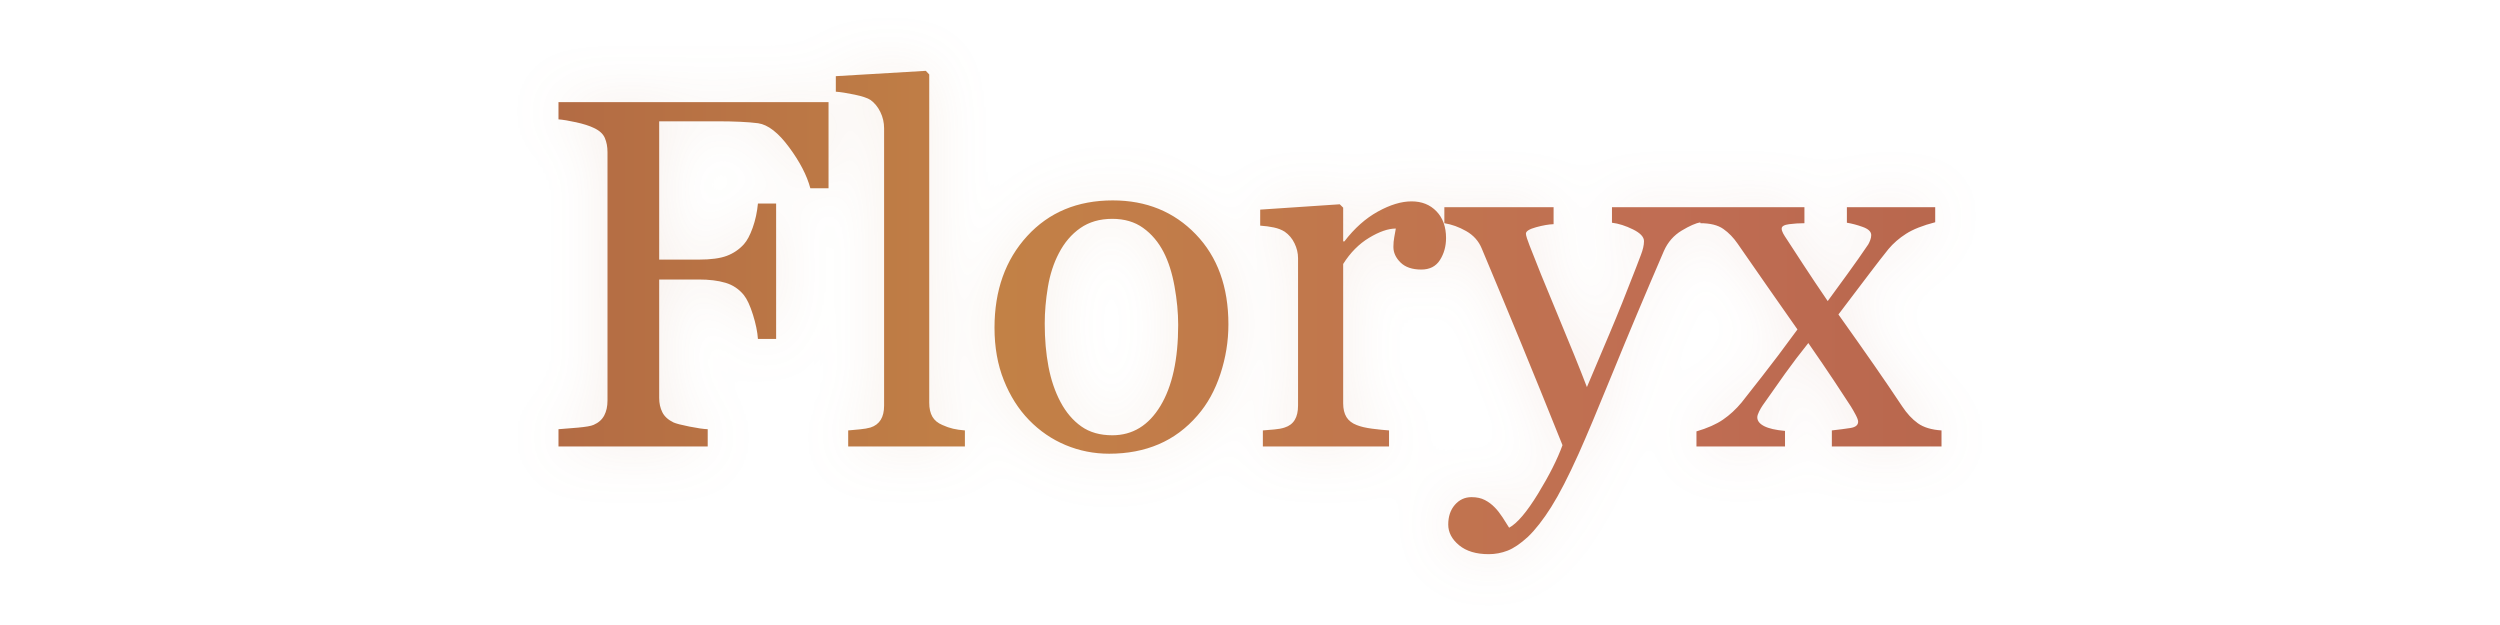
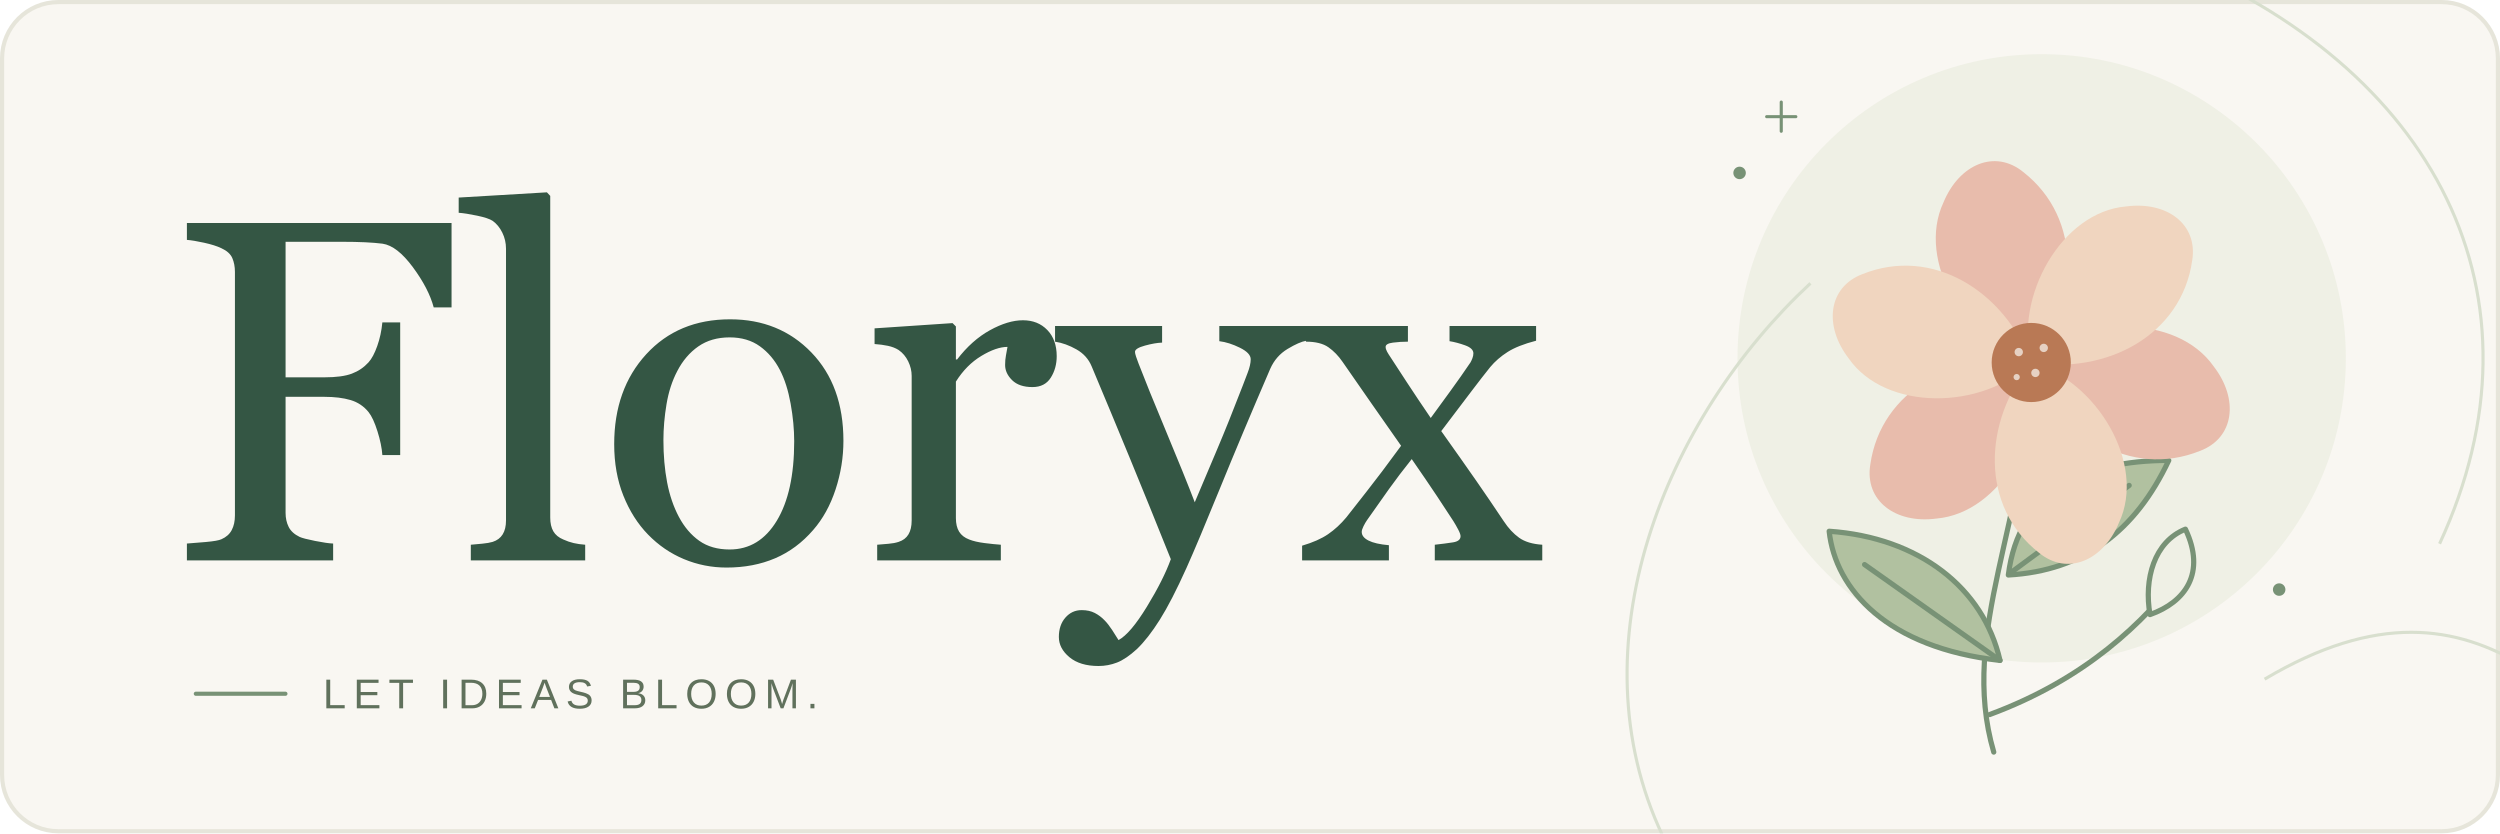
- <svg xmlns="http://www.w3.org/2000/svg" width="1200" height="300" viewBox="0 0 1200 300" role="img" aria-labelledby="title description">
-   <style>
-     .still { display: none; }
-     @media (prefers-reduced-motion: reduce) {
-       .motion { display: none; }
-       .still { display: inline; }
-     }
-   </style>
+ <svg xmlns="http://www.w3.org/2000/svg" width="1200" height="400" viewBox="0 0 1200 400" role="img" aria-labelledby="title description">
  <defs>
    <path id="wordmark" d="M397.699,90.369 L388.964,90.369 C387.333,84.236 383.936,77.675 378.773,70.687 C373.61,63.699 368.66,59.855 363.924,59.157 C361.517,58.846 358.663,58.613 355.363,58.458 C352.064,58.303 348.317,58.225 344.125,58.225 L316.406,58.225 L316.406,124.61 L335.437,124.61 C341.196,124.61 345.671,124.009 348.862,122.805 C352.054,121.602 354.778,119.758 357.036,117.273 C358.592,115.565 360.013,112.906 361.297,109.295 C362.581,105.685 363.418,101.822 363.807,97.707 L372.542,97.707 L372.542,162.695 L363.807,162.695 C363.574,159.278 362.777,155.396 361.414,151.048 C360.052,146.7 358.592,143.556 357.036,141.614 C354.7,138.742 351.762,136.781 348.221,135.733 C344.68,134.685 340.418,134.161 335.437,134.161 L316.406,134.161 L316.406,191.02 C316.406,193.578 316.91,195.865 317.92,197.881 C318.929,199.897 320.715,201.525 323.277,202.765 C324.442,203.307 326.965,203.966 330.847,204.741 C334.73,205.516 337.68,205.942 339.699,206.02 L339.699,214.289 L268.072,214.289 L268.072,206.02 C270.402,205.865 273.507,205.612 277.39,205.263 C281.272,204.914 283.795,204.467 284.96,203.924 C287.289,202.914 288.978,201.42 290.026,199.44 C291.074,197.46 291.598,195.072 291.598,192.277 L291.598,73.016 C291.598,70.454 291.171,68.183 290.317,66.203 C289.463,64.223 287.677,62.612 284.96,61.369 C282.863,60.36 280.049,59.467 276.516,58.691 C272.983,57.914 270.169,57.448 268.072,57.293 L268.072,49.024 L397.699,49.024 Z M463.153,214.289 L407.133,214.289 L407.133,206.602 C408.918,206.447 410.821,206.272 412.839,206.078 C414.858,205.884 416.527,205.592 417.847,205.203 C420.021,204.504 421.652,203.281 422.739,201.533 C423.826,199.784 424.369,197.511 424.369,194.714 L424.369,61.615 C424.369,58.818 423.768,56.195 422.564,53.747 C421.361,51.3 419.789,49.377 417.847,47.98 C416.45,47.047 413.888,46.192 410.161,45.415 C406.434,44.638 403.444,44.171 401.193,44.016 L401.193,36.562 L444.402,34 L446.032,35.747 L446.032,193.325 C446.032,196.043 446.537,198.275 447.546,200.022 C448.556,201.769 450.186,203.108 452.438,204.04 C454.146,204.817 455.835,205.399 457.504,205.787 C459.173,206.175 461.056,206.447 463.153,206.602 Z M589.635,155.707 C589.635,163.782 588.352,171.721 585.788,179.524 C583.223,187.327 579.57,193.946 574.829,199.382 C569.465,205.593 563.247,210.213 556.174,213.241 C549.101,216.269 541.173,217.783 532.39,217.783 C525.084,217.783 518.128,216.405 511.521,213.649 C504.915,210.892 499.047,206.874 493.916,201.594 C488.864,196.392 484.842,190.045 481.85,182.552 C478.858,175.06 477.361,166.655 477.361,157.337 C477.361,139.402 482.588,124.727 493.042,113.313 C503.497,101.9 517.195,96.193 534.139,96.193 C550.228,96.193 563.499,101.608 573.953,112.44 C584.408,123.271 589.635,137.693 589.635,155.707 Z M565.526,155.94 C565.526,150.117 564.943,143.963 563.776,137.48 C562.61,130.997 560.86,125.503 558.525,121 C556.036,116.186 552.769,112.323 548.724,109.412 C544.679,106.5 539.74,105.044 533.906,105.044 C527.916,105.044 522.802,106.519 518.563,109.47 C514.324,112.42 510.882,116.458 508.238,121.582 C505.748,126.319 503.998,131.715 502.987,137.771 C501.975,143.827 501.47,149.689 501.47,155.357 C501.47,162.811 502.073,169.702 503.279,176.03 C504.485,182.358 506.41,188.007 509.055,192.976 C511.699,197.945 515.025,201.847 519.031,204.681 C523.037,207.515 527.995,208.932 533.906,208.932 C543.629,208.932 551.33,204.234 557.009,194.839 C562.687,185.444 565.526,172.478 565.526,155.94 Z M694.104,114.245 C694.104,118.205 693.134,121.718 691.193,124.785 C689.252,127.852 686.262,129.386 682.225,129.386 C677.877,129.386 674.558,128.26 672.267,126.008 C669.977,123.756 668.831,121.272 668.831,118.554 C668.831,116.846 668.967,115.293 669.239,113.896 C669.511,112.498 669.763,111.1 669.996,109.703 C666.347,109.703 662.076,111.178 657.185,114.129 C652.293,117.079 648.139,121.272 644.723,126.707 L644.723,193.558 C644.723,196.276 645.247,198.489 646.295,200.197 C647.343,201.905 648.993,203.186 651.245,204.04 C653.186,204.817 655.69,205.399 658.757,205.787 C661.824,206.175 664.483,206.447 666.735,206.602 L666.735,214.289 L606.173,214.289 L606.173,206.602 C607.958,206.447 609.803,206.292 611.705,206.137 C613.607,205.981 615.257,205.671 616.655,205.207 C618.829,204.509 620.44,203.288 621.488,201.543 C622.536,199.797 623.06,197.529 623.06,194.737 L623.06,123.893 C623.06,121.489 622.497,119.124 621.371,116.797 C620.246,114.471 618.673,112.61 616.655,111.213 C615.179,110.283 613.432,109.604 611.414,109.178 C609.395,108.751 607.221,108.461 604.892,108.305 L604.892,100.619 L643.092,98.056 L644.723,99.687 L644.723,115.876 L645.305,115.876 C650.119,109.586 655.477,104.811 661.377,101.55 C667.278,98.289 672.675,96.659 677.566,96.659 C682.458,96.659 686.437,98.25 689.504,101.434 C692.571,104.617 694.104,108.888 694.104,114.245 Z M695.153,251.791 C695.153,247.909 696.22,244.745 698.354,242.299 C700.489,239.853 703.148,238.631 706.331,238.631 C708.815,238.631 710.949,239.093 712.735,240.017 C714.521,240.942 716.113,242.135 717.51,243.599 C718.674,244.755 719.916,246.334 721.235,248.337 C722.555,250.34 723.604,251.996 724.38,253.305 C728.261,251.214 732.899,245.752 738.294,236.921 C743.689,228.089 747.59,220.343 749.997,213.681 C742.623,195.285 735.948,178.829 729.97,164.314 C723.993,149.798 717.745,134.778 711.225,119.253 C709.75,115.681 707.265,112.906 703.771,110.926 C700.277,108.946 696.783,107.684 693.289,107.141 L693.289,99.454 L745.721,99.454 L745.721,107.606 C743.391,107.684 740.596,108.169 737.334,109.061 C734.072,109.954 732.442,110.982 732.442,112.145 C732.442,112.61 732.617,113.385 732.967,114.472 C733.317,115.558 733.725,116.683 734.19,117.846 C737.132,125.527 741.623,136.602 747.663,151.07 C753.703,165.539 758.388,177.117 761.718,185.806 C765.216,177.505 768.85,168.914 772.62,160.031 C776.39,151.148 780.607,140.655 785.272,128.552 C785.815,127.078 786.592,125.042 787.603,122.443 C788.613,119.844 789.119,117.614 789.119,115.752 C789.119,113.734 787.352,111.853 783.82,110.108 C780.287,108.363 776.929,107.296 773.745,106.908 L773.745,99.454 L816.394,99.454 L816.394,106.675 C814.064,107.063 810.997,108.402 807.193,110.693 C803.388,112.983 800.554,116.225 798.691,120.418 C789.451,141.847 781.24,161.375 774.058,179 C766.876,196.625 761.422,209.592 757.695,217.9 C752.803,228.77 748.436,237.252 744.592,243.347 C740.749,249.442 737.003,254.237 733.353,257.731 C729.782,260.992 726.54,263.185 723.629,264.311 C720.717,265.437 717.708,266 714.602,266 C708.546,266 703.79,264.564 700.335,261.691 C696.88,258.818 695.153,255.518 695.153,251.791 Z M931.928,214.289 L879.285,214.289 L879.285,206.602 C882.794,206.214 885.774,205.826 888.227,205.438 C890.679,205.05 891.905,204.04 891.905,202.41 C891.905,201.711 891.517,200.624 890.741,199.149 C889.964,197.673 889.187,196.314 888.409,195.07 C886.465,192.041 883.801,187.982 880.418,182.894 C877.035,177.806 872.893,171.728 867.993,164.658 C863.95,169.708 860.217,174.621 856.795,179.399 C853.374,184.176 849.797,189.245 846.065,194.606 C845.52,195.383 844.957,196.353 844.375,197.518 C843.792,198.683 843.501,199.614 843.501,200.313 C843.501,202.021 844.61,203.438 846.827,204.564 C849.044,205.69 852.371,206.447 856.807,206.835 L856.807,214.289 L814.297,214.289 L814.297,207.068 C819.576,205.515 823.826,203.633 827.047,201.42 C830.269,199.207 833.238,196.47 835.954,193.209 C838.365,190.091 841.728,185.804 846.043,180.348 C850.359,174.893 855.937,167.488 862.78,158.134 C858.819,152.485 853.984,145.577 848.274,137.413 C842.565,129.248 837.846,122.457 834.118,117.04 C832.097,114.09 829.784,111.702 827.18,109.878 C824.576,108.053 820.903,107.141 816.161,107.141 L816.161,99.454 L866.125,99.454 L866.125,107.141 C863.647,107.141 861.208,107.296 858.806,107.606 C856.405,107.917 855.204,108.616 855.204,109.703 C855.204,110.402 855.437,111.178 855.903,112.032 C856.369,112.886 856.95,113.818 857.648,114.827 C859.354,117.466 862.009,121.541 865.614,127.053 C869.219,132.564 873.115,138.386 877.302,144.519 C880.024,140.793 883.194,136.446 886.812,131.478 C890.429,126.51 893.755,121.775 896.79,117.273 C897.1,116.73 897.411,116.05 897.721,115.235 C898.032,114.42 898.187,113.624 898.187,112.847 C898.187,111.217 896.844,109.916 894.158,108.946 C891.472,107.975 888.921,107.296 886.506,106.908 L886.506,99.454 L928.9,99.454 L928.9,106.675 C922.921,108.228 918.262,110.072 914.924,112.207 C911.585,114.342 908.751,116.807 906.422,119.602 C903.861,122.787 900.815,126.71 897.285,131.37 C893.754,136.031 888.807,142.555 882.444,150.945 C889.506,160.88 895.249,169.031 899.673,175.396 C904.097,181.761 908.559,188.32 913.06,195.072 C915.312,198.489 917.816,201.187 920.572,203.167 C923.329,205.147 927.114,206.292 931.928,206.602 Z" />
-     <linearGradient id="warm" x1="100" y1="0" x2="1100" y2="0" gradientUnits="userSpaceOnUse" spreadMethod="reflect">
-       <stop offset="0" stop-color="#A75A42" />
-       <stop offset="0.38" stop-color="#C28146" />
-       <stop offset="0.7" stop-color="#C06D53" />
-       <stop offset="1" stop-color="#AF6046" />
-       <animateTransform attributeName="gradientTransform" type="translate" values="-360 0;360 0;-360 0" dur="12s" repeatCount="indefinite" calcMode="spline" keyTimes="0;0.5;1" keySplines="0.42 0 0.58 1;0.42 0 0.58 1" />
-     </linearGradient>
-     <filter id="glow" x="-30%" y="-50%" width="160%" height="200%" color-interpolation-filters="sRGB">
-       <feGaussianBlur stdDeviation="14" />
-     </filter>
+     <path id="petal" d="M0 0 C-30-13-48-56-31-82 C-21-99-3-104 9-91 C34-65 27-25 0 0Z" />
+     <clipPath id="frame">
+       <rect width="1200" height="400" rx="28" />
+     </clipPath>
  </defs>
-   <g class="motion">
-     <use href="#wordmark" fill="url(#warm)" opacity="0.12" filter="url(#glow)" />
-     <use href="#wordmark" fill="url(#warm)" />
+   <g clip-path="url(#frame)">
+     <rect x="1" y="1" width="1198" height="398" rx="27" fill="#F9F7F2" stroke="#E6E5DA" stroke-width="2" />
+     <circle cx="980" cy="172" r="146" fill="#EFF0E5" />
+     <g fill="none" stroke="#D8DFCE" stroke-width="1.5">
+       <path d="M798 401C755 310 799 201 869 136" />
+       <path d="M1039-20C1169 32 1226 142 1171 261" />
+       <path d="M1087 326C1141 294 1179 300 1212 320" />
+     </g>
+     <use href="#wordmark" transform="translate(-173 59) scale(.98)" fill="#345644" />
+     <path d="M94 333H137" stroke="#789276" stroke-width="2" stroke-linecap="round" />
+     <text x="155" y="340" fill="#60715C" font-family="Arial, Helvetica, sans-serif" font-size="20" letter-spacing="3.5">LET IDEAS BLOOM.</text>
+     <g stroke="#789276" stroke-width="2.5" stroke-linecap="round" stroke-linejoin="round">
+       <path d="M957 361C940 303 974 249 975 174" fill="none" />
+       <path d="M960 317C906 311 881 283 878 255C921 258 952 282 960 317Z" fill="#B1C1A0" />
+       <path d="M964 276C969 236 1000 221 1041 221C1025 255 1000 274 964 276Z" fill="#B1C1A0" />
+       <path d="M960 317L895 271M965 275L1022 233" fill="none" />
+       <path d="M955 343C1001 326 1029 299 1048 274" fill="none" />
+       <path d="M1032 295C1029 278 1034 260 1049 254C1059 275 1049 289 1032 295Z" fill="#EFF0E5" />
+     </g>
+     <g transform="translate(975 174)">
+       <g fill="#E8BCAC">
+         <use href="#petal" transform="rotate(-8)" />
+         <use href="#petal" transform="rotate(112)" />
+         <use href="#petal" transform="rotate(232)" />
+       </g>
+       <g fill="#F0D5BF">
+         <use href="#petal" transform="rotate(52)" />
+         <use href="#petal" transform="rotate(172)" />
+         <use href="#petal" transform="rotate(292)" />
+       </g>
+       <circle r="19" fill="#B97955" />
+       <g fill="#F9F7F2" opacity=".7">
+         <circle cx="-6" cy="-5" r="2" />
+         <circle cx="6" cy="-7" r="2" />
+         <circle cx="2" cy="5" r="2" />
+         <circle cx="-7" cy="7" r="1.5" />
+       </g>
+     </g>
+     <g fill="#789276">
+       <circle cx="835" cy="83" r="3" />
+       <circle cx="1094" cy="283" r="3" />
+       <path d="M855 49v14m-7-7h14" stroke="#789276" stroke-width="1.5" stroke-linecap="round" />
+     </g>
  </g>
-   <use class="still" href="#wordmark" fill="#B16A48" />
</svg>
